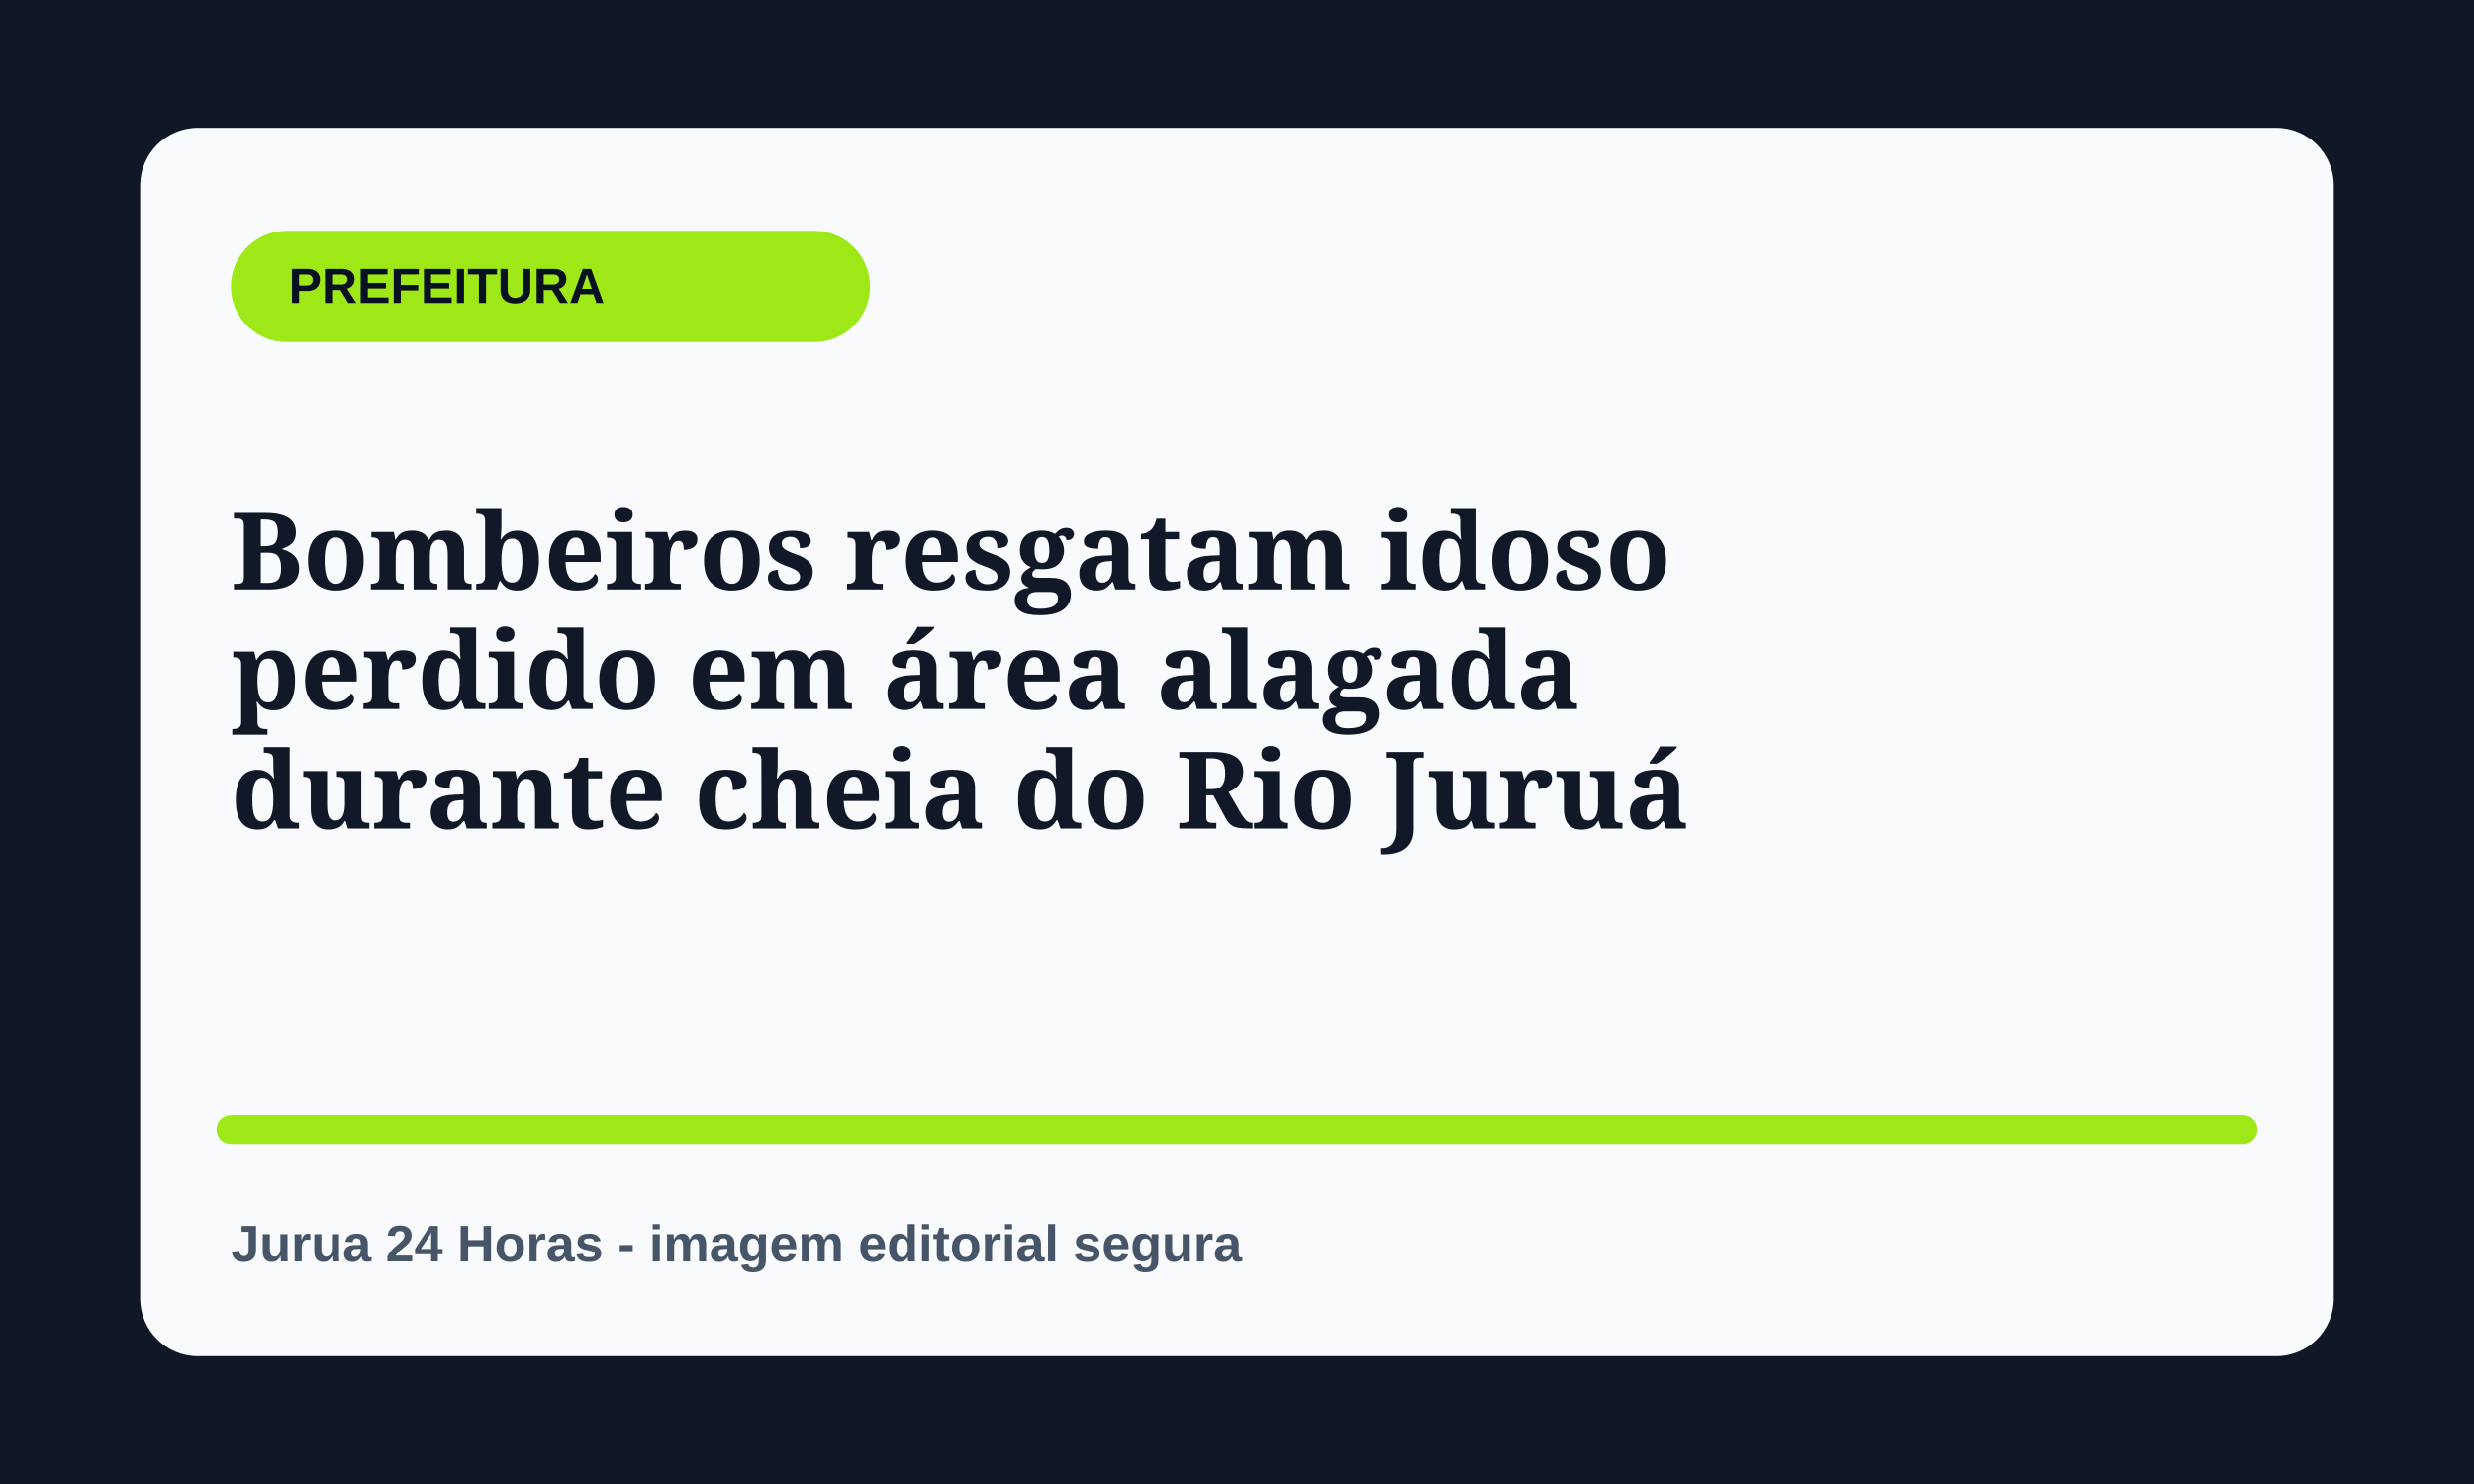
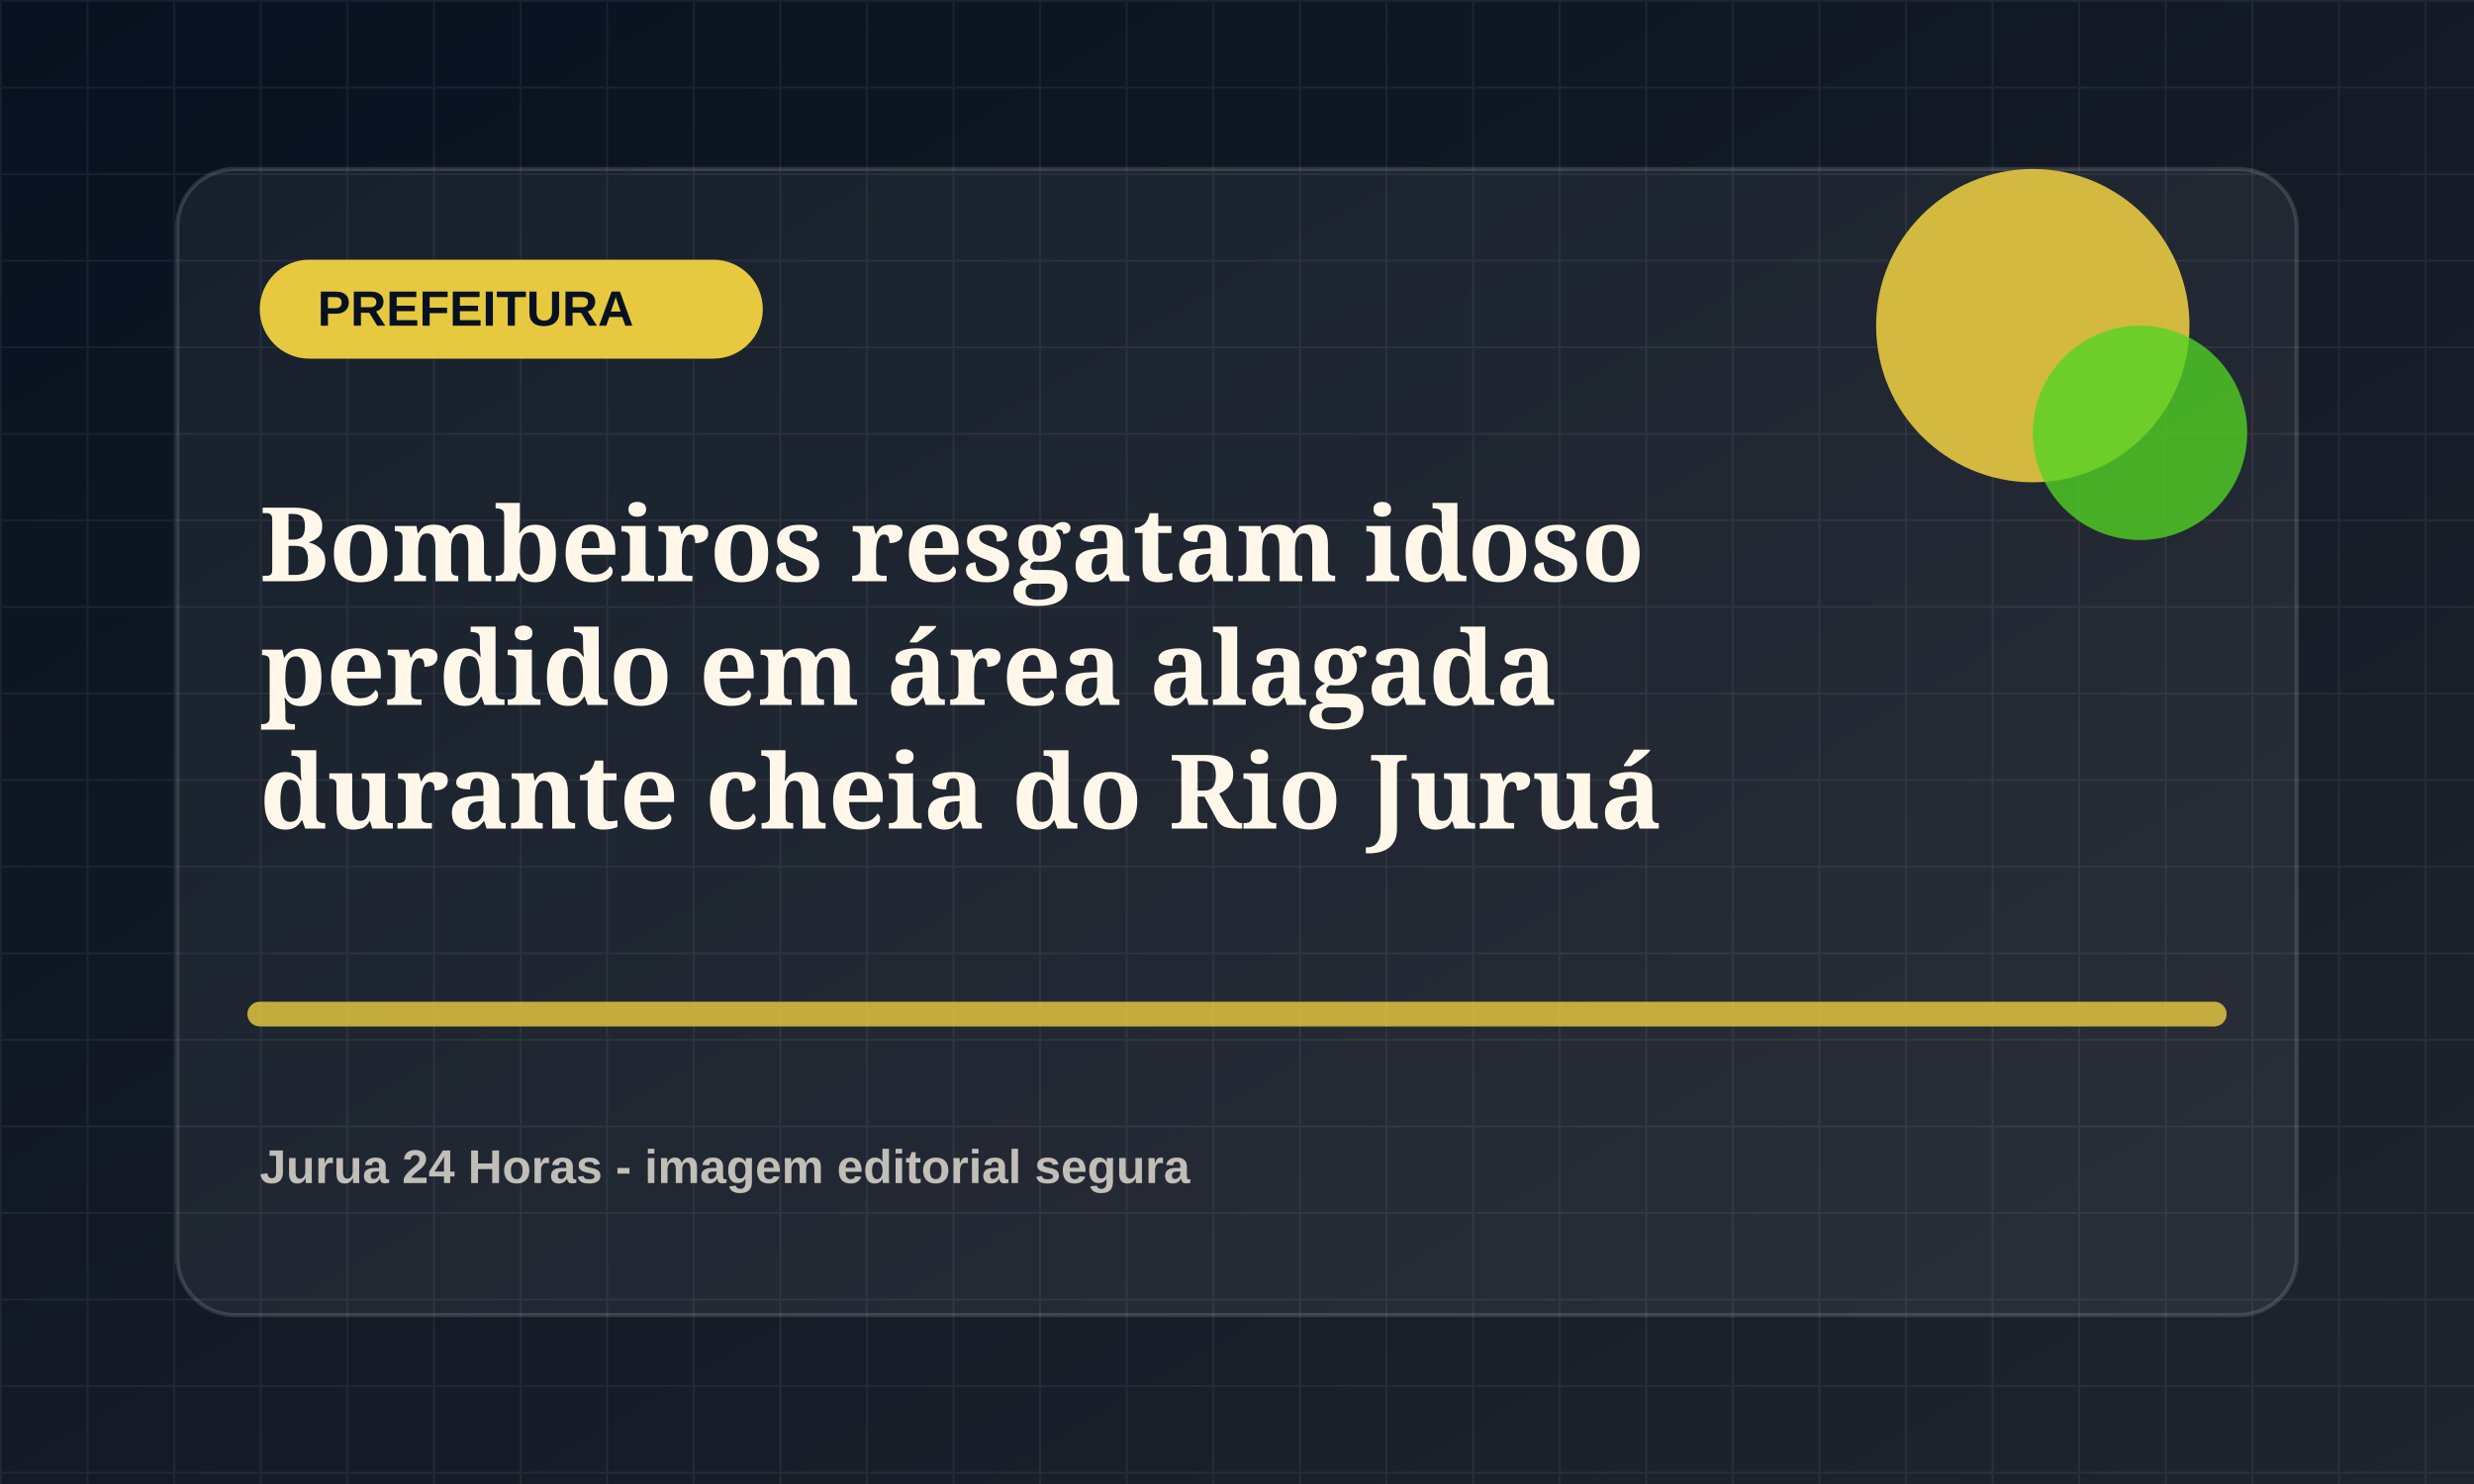
<svg xmlns="http://www.w3.org/2000/svg" viewBox="0 0 1200 720">
-   <rect width="1200" height="720" fill="#101827" />
-   <rect x="68" y="62" width="1064" height="596" rx="28" fill="#f8fafc" />
-   <rect x="112" y="112" width="310" height="54" rx="27" fill="hsl(81 82% 50%)" />
-   <text x="140" y="147" fill="#08111f" font-family="Arial, sans-serif" font-size="24" font-weight="800">PREFEITURA</text>
-   <text x="112" y="286" fill="#111827" font-family="Georgia, serif" font-size="52" font-weight="700">
-     <tspan x="112" dy="0">Bombeiros resgatam idoso</tspan>
-     <tspan x="112" dy="58">perdido em área alagada</tspan>
-     <tspan x="112" dy="58">durante cheia do Rio Juruá</tspan>
+   <defs>
+     <linearGradient id="bg" x1="0" x2="1" y1="0" y2="1">
+       <stop offset="0" stop-color="#07111f" />
+       <stop offset="1" stop-color="#20242d" />
+     </linearGradient>
+     <pattern id="grid" width="42" height="42" patternUnits="userSpaceOnUse">
+       <path d="M42 0H0v42" fill="none" stroke="rgba(255,255,255,.055)" stroke-width="2" />
+     </pattern>
+   </defs>
+   <rect width="1200" height="720" fill="url(#bg)" />
+   <rect width="1200" height="720" fill="url(#grid)" />
+   <rect x="86" y="82" width="1028" height="556" rx="28" fill="rgba(255,255,255,.055)" stroke="rgba(255,255,255,.14)" stroke-width="2" />
+   <rect x="126" y="126" width="244" height="48" rx="24" fill="hsl(49 78% 58%)" />
+   <text x="154" y="158" fill="#07111f" font-family="Arial, sans-serif" font-size="24" font-weight="800">PREFEITURA</text>
+   <circle cx="986" cy="158" r="76" fill="hsl(49 78% 58%)" opacity=".9" />
+   <circle cx="1038" cy="210" r="52" fill="hsl(104 72% 48%)" opacity=".78" />
+   <path d="M126 492h948" stroke="hsl(49 78% 58%)" stroke-width="12" stroke-linecap="round" opacity=".82" />
+   <text x="126" y="282" fill="#fff8ea" font-family="Georgia, serif" font-size="50" font-weight="700">
+     <tspan x="126" dy="0">Bombeiros resgatam idoso</tspan>
+     <tspan x="126" dy="60">perdido em área alagada</tspan>
+     <tspan x="126" dy="60">durante cheia do Rio Juruá</tspan>
  </text>
-   <path d="M112 548h976" stroke="hsl(81 82% 50%)" stroke-width="14" stroke-linecap="round" />
-   <text x="112" y="612" fill="#475569" font-family="Arial, sans-serif" font-size="25" font-weight="700">Jurua 24 Horas - imagem editorial segura</text>
+   <text x="126" y="574" fill="rgba(255,248,234,.72)" font-family="Arial, sans-serif" font-size="23" font-weight="700">Jurua 24 Horas - imagem editorial segura</text>
</svg>
